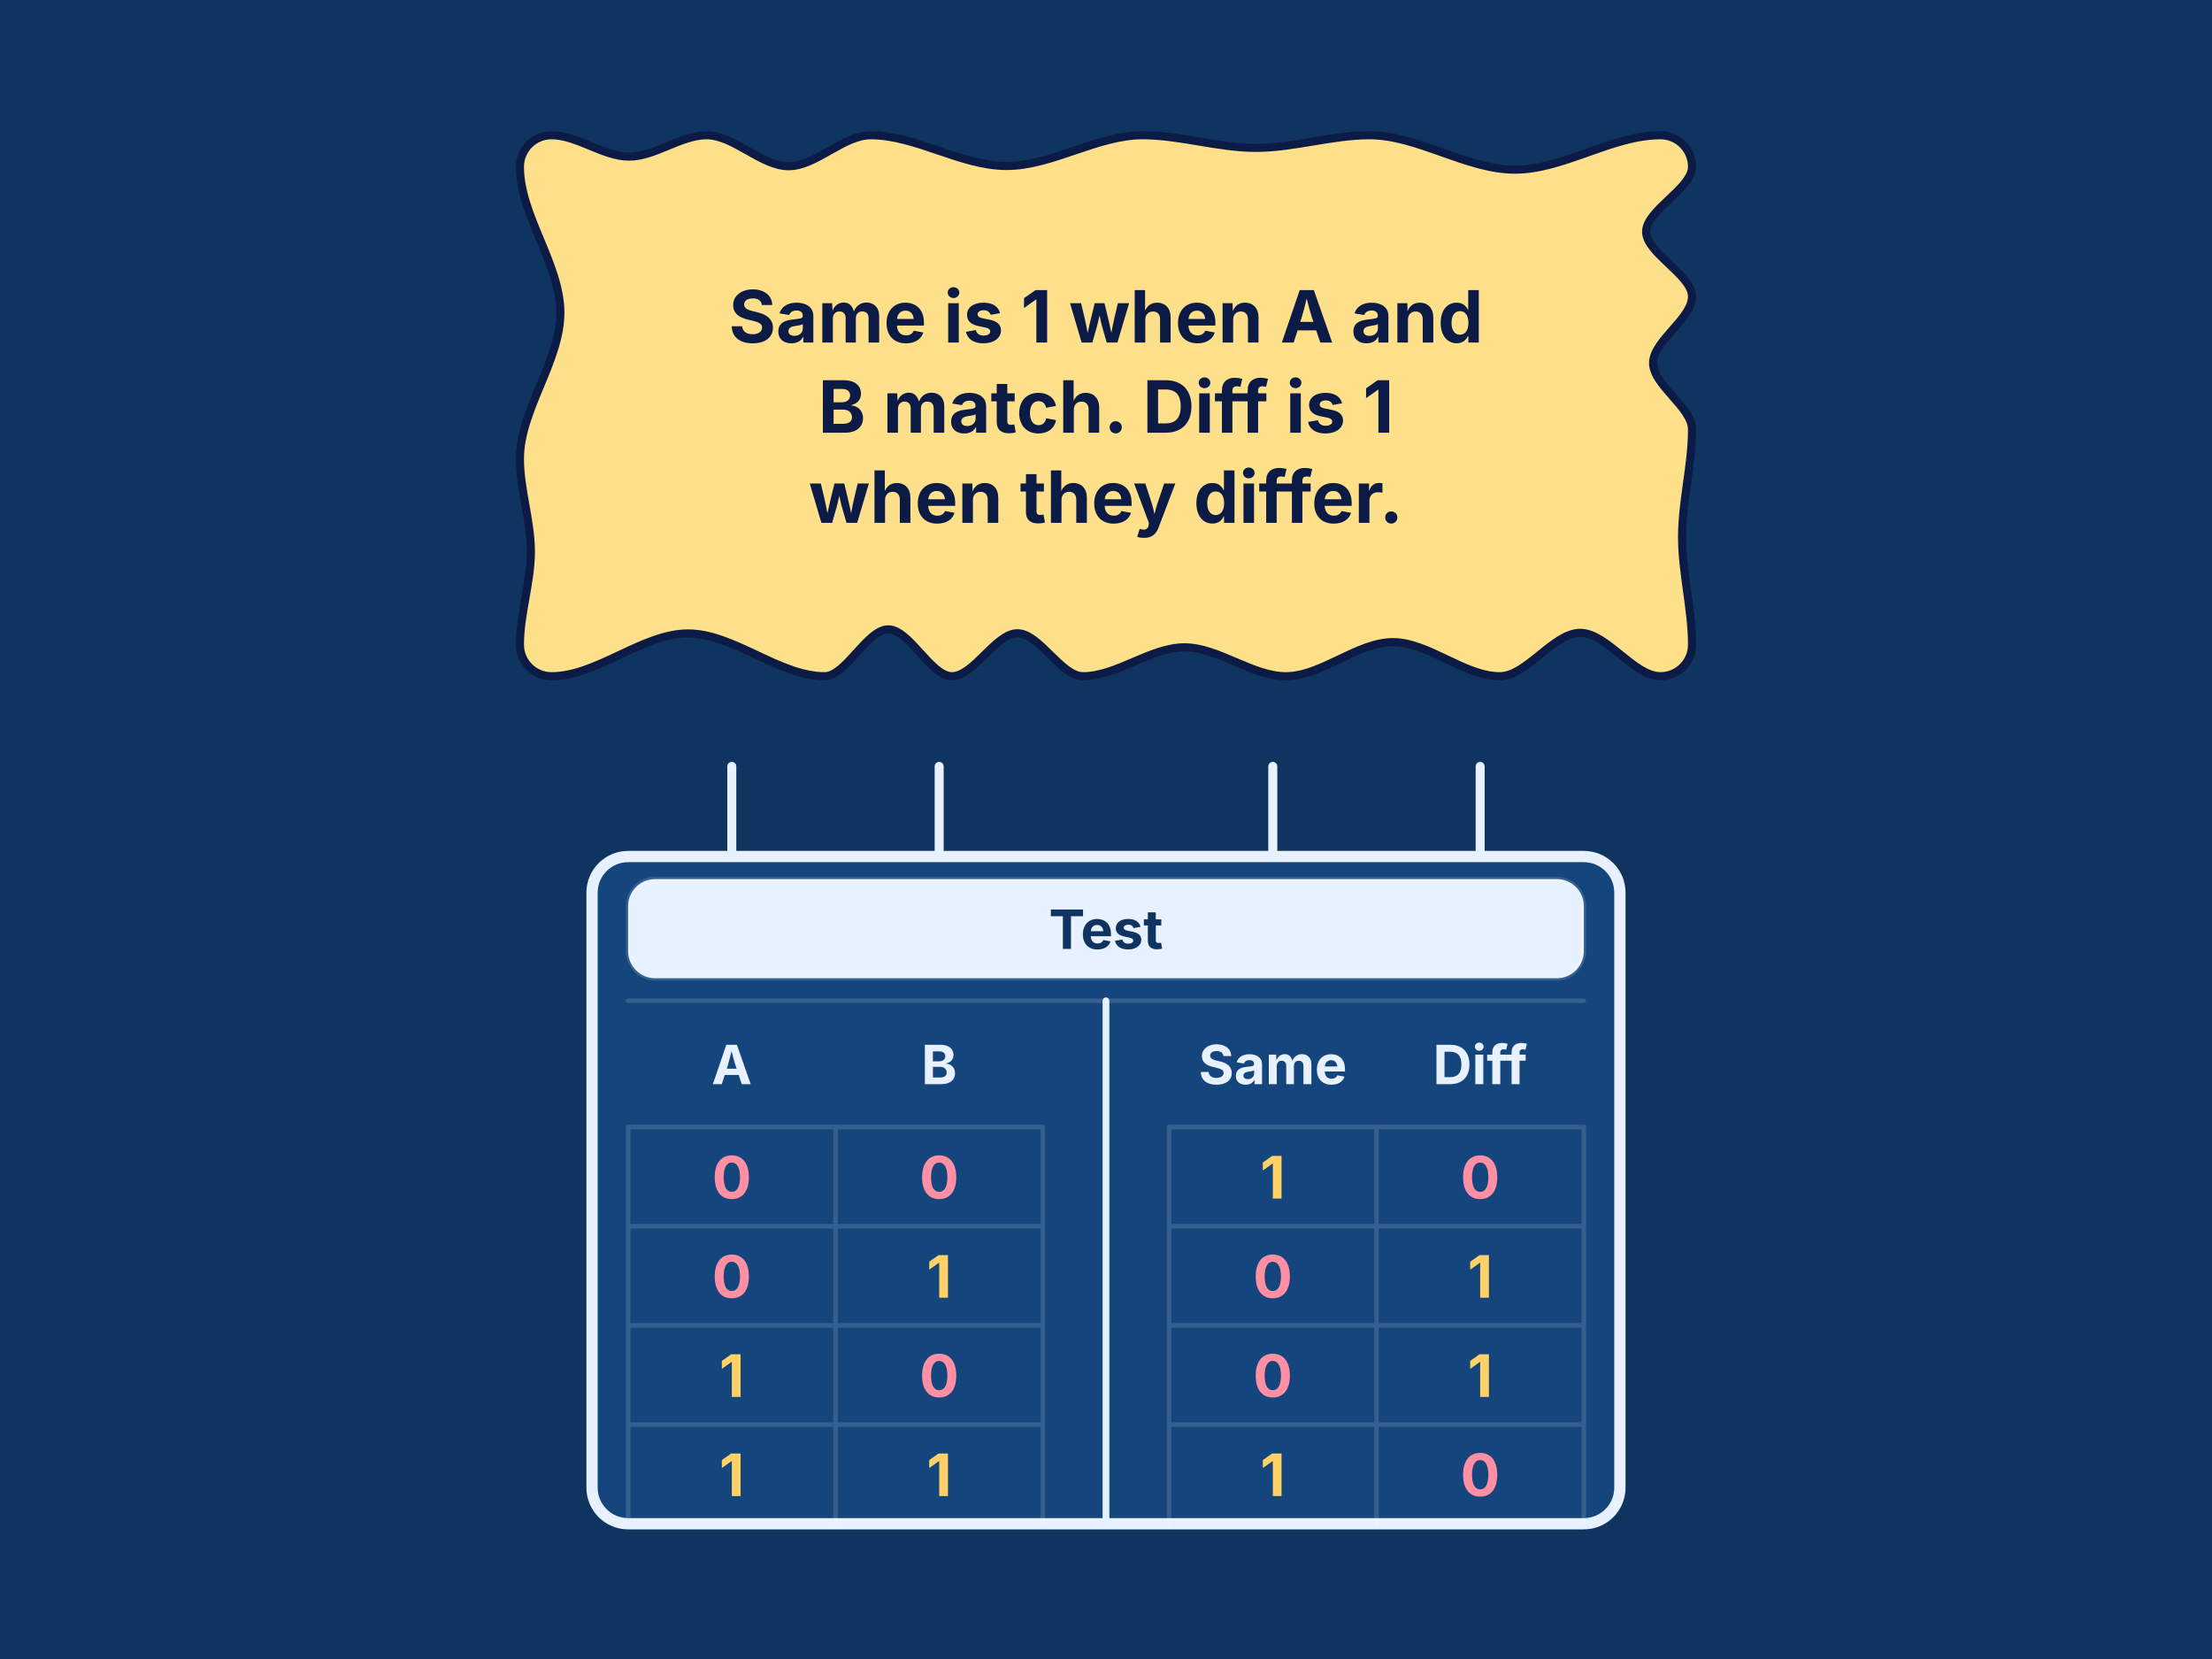
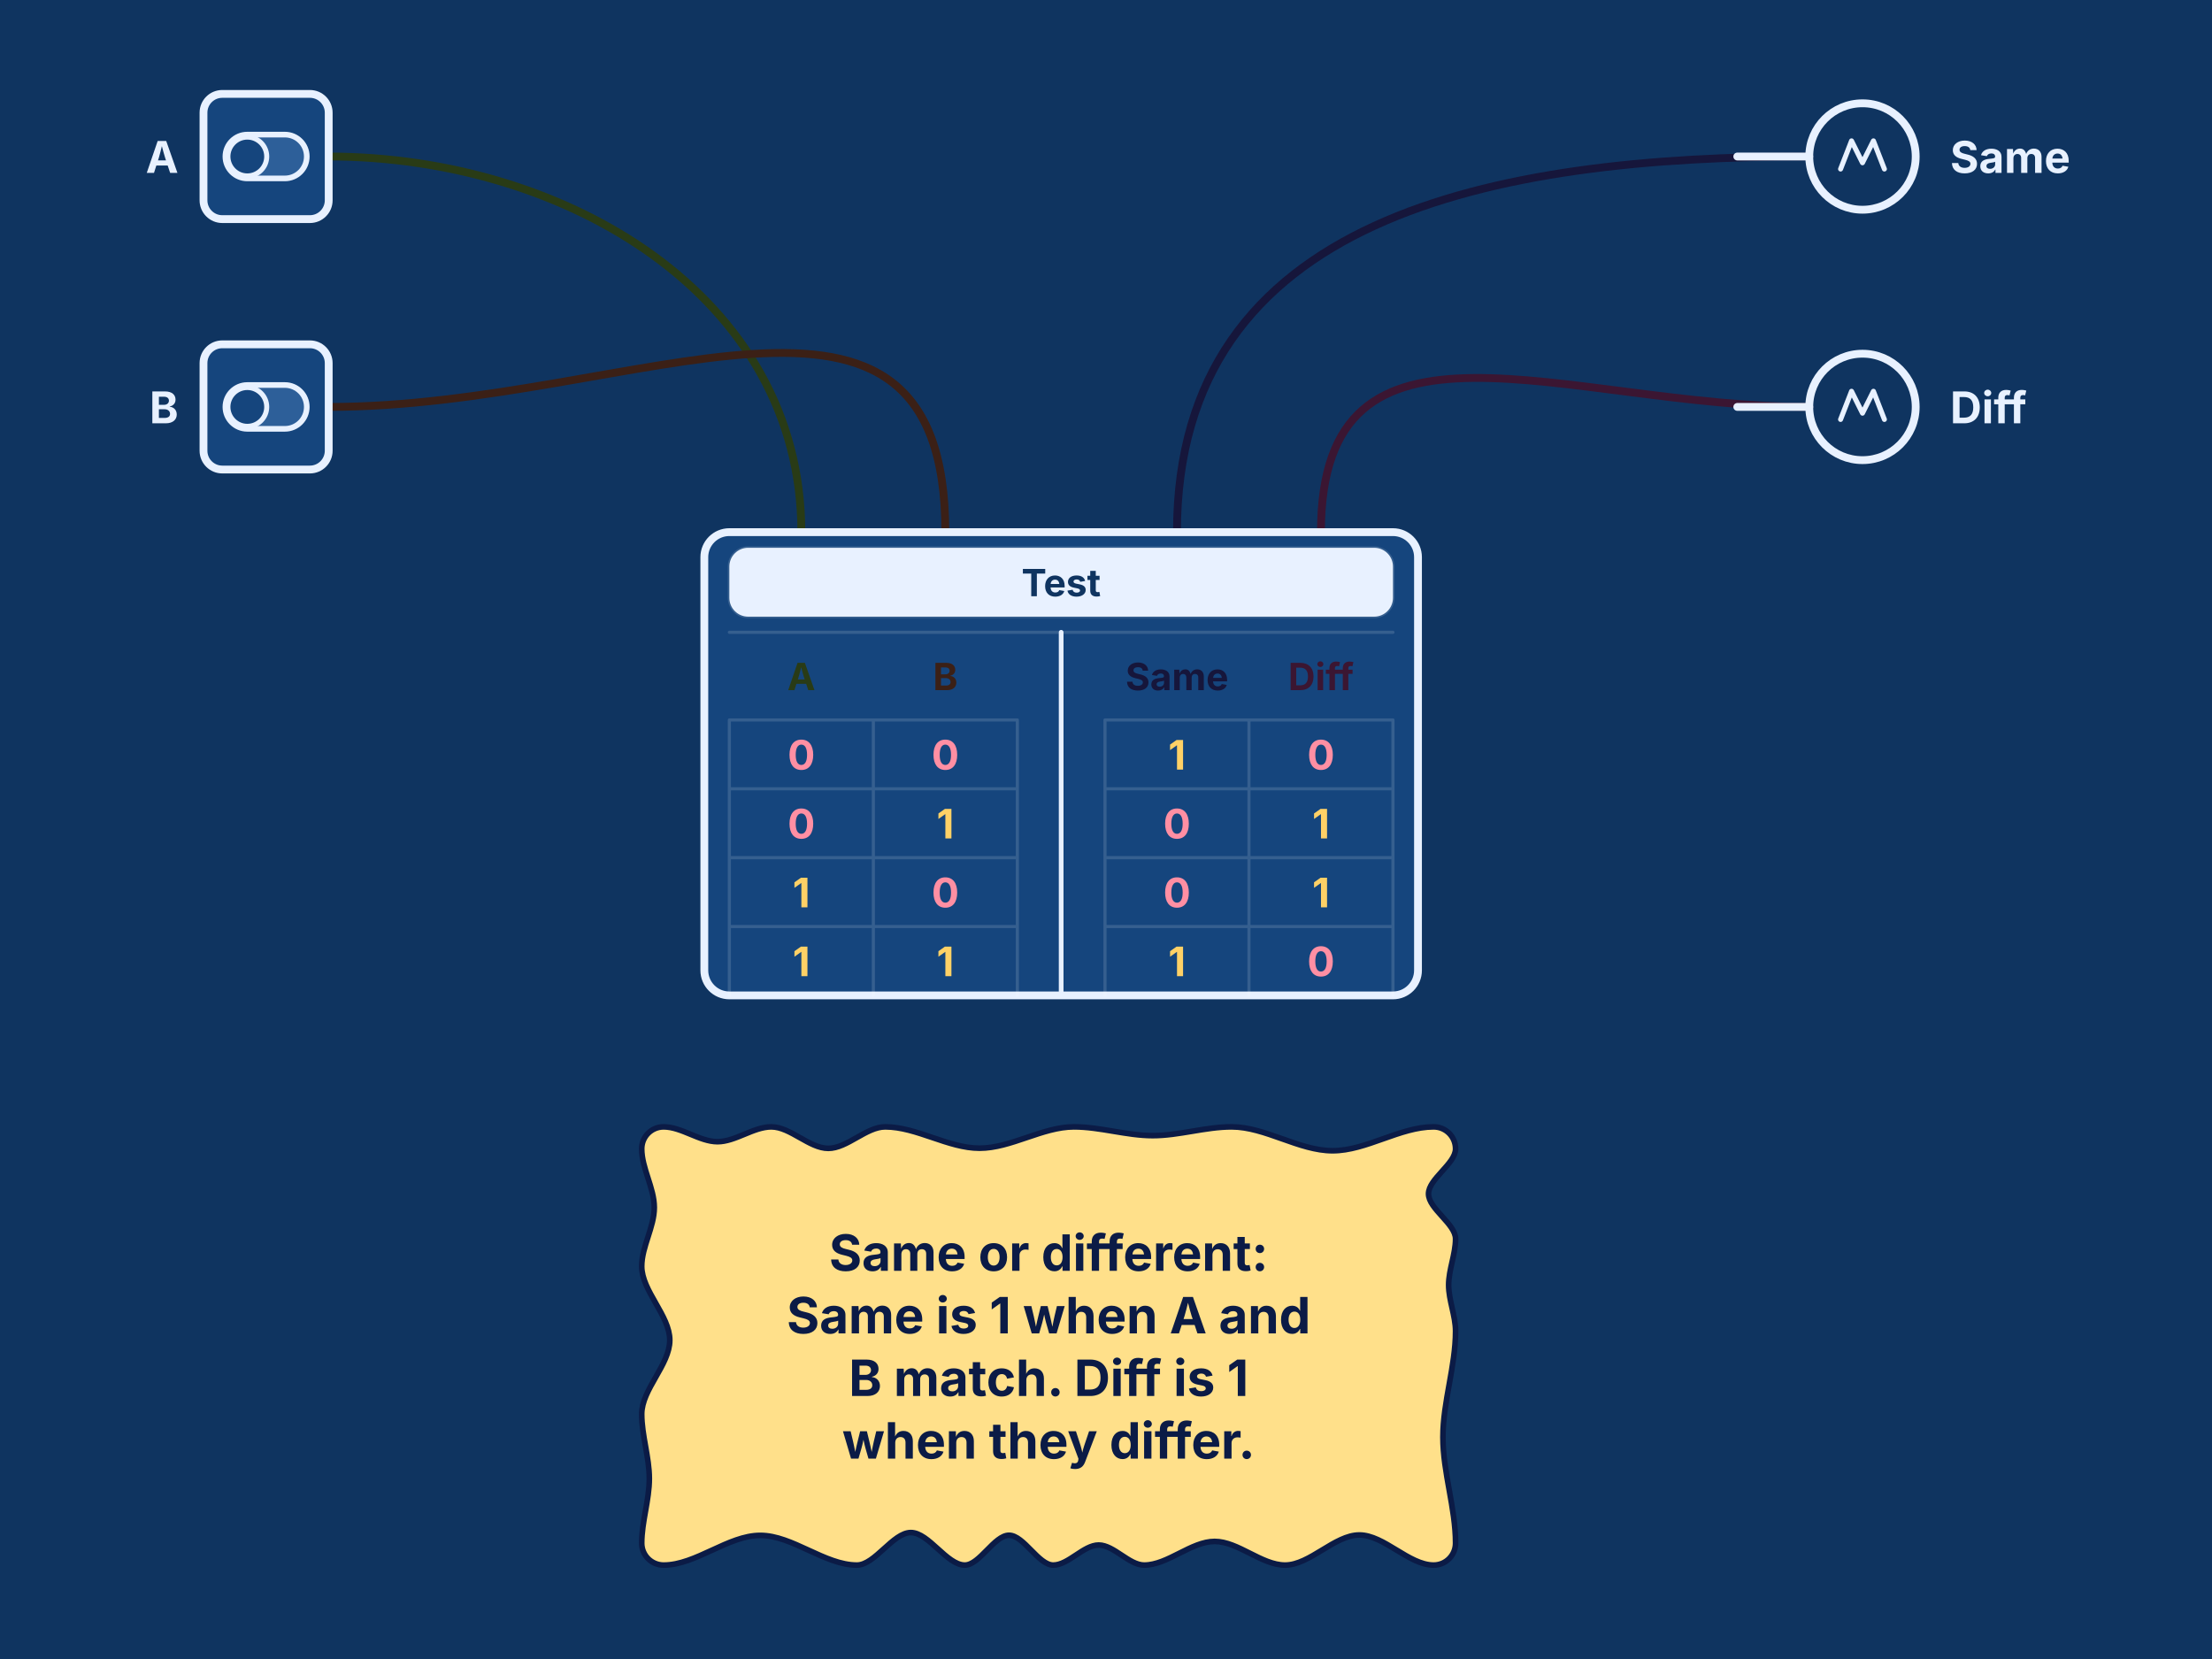
- <svg xmlns="http://www.w3.org/2000/svg" viewBox="-131.33 -190 490.67 368" width="490.67" height="368" font-family="Inter, 'Segoe UI', system-ui, -apple-system, sans-serif" stroke-linejoin="round" stroke-linecap="round">
-   <rect x="-131.33" y="-190" width="490.67" height="368" fill="#0f3460" />
+ <svg xmlns="http://www.w3.org/2000/svg" viewBox="-225.01 -170 706.67 530" width="706.67" height="530" font-family="Inter, 'Segoe UI', system-ui, -apple-system, sans-serif" stroke-linejoin="round" stroke-linecap="round">
+   <rect x="-225.01" y="-170" width="706.67" height="530" fill="#0f3460" />
+   <path d="M-120 -120C-44.5 -120 31 -75.5 31 0" fill="none" stroke="hsl(90, 45%, 16%)" stroke-width="2.5" />
+   <path d="M-120 -40C-21.5 -40 77 -98.5 77 0" fill="none" stroke="hsl(15, 45%, 16%)" stroke-width="2.5" />
+   <path d="M353 -120C252 -120 151 -101 151 0" fill="none" stroke="hsl(240, 45%, 16%)" stroke-width="2.5" />
+   <path d="M353 -40C275 -40 197 -78 197 0" fill="none" stroke="hsl(315, 45%, 16%)" stroke-width="2.5" />
  <g transform="matrix(1 0 0 1 0 0)">
    <path d="M8 0H220A8 8 0 0 1 228 8V140A8 8 0 0 1 220 148H8A8 8 0 0 1 0 140V8A8 8 0 0 1 8 0Z" fill="#15457d" stroke="#e8f1ff" stroke-width="2.5" />
-     <path d="M31 0V-20M77 0V-20M151 0V-20M197 0V-20" fill="none" stroke="#e8f1ff" stroke-width="2" />
    <text x="31" y="71" font-size="13" font-weight="700" fill="#ff8fa3" text-anchor="middle" dominant-baseline="middle">0</text>
    <text x="77" y="71" font-size="13" font-weight="700" fill="#ff8fa3" text-anchor="middle" dominant-baseline="middle">0</text>
    <text x="151" y="71" font-size="13" font-weight="700" fill="#ffd166" text-anchor="middle" dominant-baseline="middle">1</text>
    <text x="197" y="71" font-size="13" font-weight="700" fill="#ff8fa3" text-anchor="middle" dominant-baseline="middle">0</text>
    <text x="31" y="93" font-size="13" font-weight="700" fill="#ff8fa3" text-anchor="middle" dominant-baseline="middle">0</text>
    <text x="77" y="93" font-size="13" font-weight="700" fill="#ffd166" text-anchor="middle" dominant-baseline="middle">1</text>
    <text x="151" y="93" font-size="13" font-weight="700" fill="#ff8fa3" text-anchor="middle" dominant-baseline="middle">0</text>
    <text x="197" y="93" font-size="13" font-weight="700" fill="#ffd166" text-anchor="middle" dominant-baseline="middle">1</text>
    <text x="31" y="115" font-size="13" font-weight="700" fill="#ffd166" text-anchor="middle" dominant-baseline="middle">1</text>
    <text x="77" y="115" font-size="13" font-weight="700" fill="#ff8fa3" text-anchor="middle" dominant-baseline="middle">0</text>
    <text x="151" y="115" font-size="13" font-weight="700" fill="#ff8fa3" text-anchor="middle" dominant-baseline="middle">0</text>
    <text x="197" y="115" font-size="13" font-weight="700" fill="#ffd166" text-anchor="middle" dominant-baseline="middle">1</text>
    <text x="31" y="137" font-size="13" font-weight="700" fill="#ffd166" text-anchor="middle" dominant-baseline="middle">1</text>
    <text x="77" y="137" font-size="13" font-weight="700" fill="#ffd166" text-anchor="middle" dominant-baseline="middle">1</text>
    <text x="151" y="137" font-size="13" font-weight="700" fill="#ffd166" text-anchor="middle" dominant-baseline="middle">1</text>
    <text x="197" y="137" font-size="13" font-weight="700" fill="#ff8fa3" text-anchor="middle" dominant-baseline="middle">0</text>
    <path d="M8 32H220M8 60H100M8 82H100M8 104H100M8 126H100M8 60V148M100 60V148M128 60H220M128 82H220M128 104H220M128 126H220M128 60V148M220 60V148M54 60V148M174 60V148M114 32V148" fill="none" stroke="rgba(255,255,255,0.14)" stroke-width="1" />
    <path d="M114 32V148" fill="none" stroke="#e8f1ff" stroke-width="1.5" />
-     <text x="31" y="46" font-size="12" font-weight="700" fill="#e8f1ff" text-anchor="middle" dominant-baseline="middle">A</text>
-     <text x="77" y="46" font-size="12" font-weight="700" fill="#e8f1ff" text-anchor="middle" dominant-baseline="middle">B</text>
-     <text x="151" y="46" font-size="12" font-weight="700" fill="#e8f1ff" text-anchor="middle" dominant-baseline="middle">Same</text>
-     <text x="197" y="46" font-size="12" font-weight="700" fill="#e8f1ff" text-anchor="middle" dominant-baseline="middle">Diff</text>
+     <text x="31" y="46" font-size="12" font-weight="700" fill="hsl(90, 45%, 16%)" text-anchor="middle" dominant-baseline="middle">A</text>
+     <text x="77" y="46" font-size="12" font-weight="700" fill="hsl(15, 45%, 16%)" text-anchor="middle" dominant-baseline="middle">B</text>
+     <text x="151" y="46" font-size="12" font-weight="700" fill="hsl(240, 45%, 16%)" text-anchor="middle" dominant-baseline="middle">Same</text>
+     <text x="197" y="46" font-size="12" font-weight="700" fill="hsl(315, 45%, 16%)" text-anchor="middle" dominant-baseline="middle">Diff</text>
    <path d="M14 5H214A6 6 0 0 1 220 11V21A6 6 0 0 1 214 27H14A6 6 0 0 1 8 21V11A6 6 0 0 1 14 5Z" fill="#e8f1ff" stroke="rgba(255,255,255,0.14)" stroke-width="1" />
    <text x="114" y="16" font-size="12" font-weight="700" fill="#0f3460" text-anchor="middle" dominant-baseline="middle">Test</text>
  </g>
-   <g transform="matrix(1 0 0 1 -16 -160)">
-     <path d="M7 0C12.74 0 18.47 4.74 24.21 4.74C29.94 4.74 35.68 0 41.41 0C47.48 0 53.54 6.87 59.6 6.87C65.66 6.87 71.72 0 77.79 0C87.83 0 97.88 6.82 107.93 6.82C117.98 6.82 128.03 0 138.08 0C146.48 0 154.87 2.8 163.26 2.8C171.66 2.8 180.05 0 188.45 0C199.2 0 209.96 7.63 220.72 7.63C231.48 7.63 242.24 0 253 0C256.87 0 260 3.13 260 7C260 11.8 249.82 16.59 249.82 21.39C249.82 26.19 260 30.98 260 35.78C260 40.69 251.36 45.61 251.36 50.52C251.36 55.44 260 60.35 260 65.26C260 73.22 257.79 81.18 257.79 89.13C257.79 97.09 260 105.04 260 113C260 116.87 256.87 120 253 120C247.06 120 241.12 110.38 235.19 110.38C229.25 110.38 223.31 120 217.37 120C209.46 120 201.55 112.44 193.63 112.44C185.72 112.44 177.81 120 169.9 120C162.4 120 154.9 113.59 147.4 113.59C139.89 113.59 132.39 120 124.89 120C120.05 120 115.21 110.47 110.36 110.47C105.52 110.47 100.68 120 95.84 120C91.13 120 86.42 109.61 81.71 109.61C77 109.61 72.3 120 67.59 120C57.49 120 47.39 110.51 37.29 110.51C27.2 110.51 17.1 120 7 120C3.13 120 0 116.87 0 113C0 106.12 2.43 99.25 2.43 92.37C2.43 85.5 0 78.62 0 71.75C0 60.96 8.97 50.17 8.97 39.37C8.97 28.58 0 17.79 0 7C0 3.13 3.13 0 7 0Z" fill="#ffe08a" stroke="#0b1b46" stroke-width="1.8" />
-     <text x="130" y="40" font-size="16" font-weight="700" fill="#0b1b46" text-anchor="middle" dominant-baseline="middle">Same is 1 when A and</text>
-     <text x="130" y="60" font-size="16" font-weight="700" fill="#0b1b46" text-anchor="middle" dominant-baseline="middle">B match. Diff is 1</text>
-     <text x="130" y="80" font-size="16" font-weight="700" fill="#0b1b46" text-anchor="middle" dominant-baseline="middle">when they differ.</text>
+   <g transform="matrix(1 0 0 1 -160 -140)">
+     <path d="M6 0H34A6 6 0 0 1 40 6V34A6 6 0 0 1 34 40H6A6 6 0 0 1 0 34V6A6 6 0 0 1 6 0Z" fill="#15457d" stroke="#e8f1ff" stroke-width="2.5" />
+     <path d="M14 13H26A7 7 0 0 1 33 20V20A7 7 0 0 1 26 27H14A7 7 0 0 1 7 20V20A7 7 0 0 1 14 13Z" fill="#2d5f99" />
+     <path d="M19.8 20A5.8 5.8 0 1 1 8.2 20A5.8 5.8 0 1 1 19.8 20Z" fill="hsl(90, 100%, 66%)" />
+     <path d="M14 13H26A7 7 0 0 1 33 20V20A7 7 0 0 1 26 27H14A7 7 0 0 1 7 20V20A7 7 0 0 1 14 13Z" fill="none" stroke="#e8f1ff" stroke-width="1.8" />
+     <path d="M20.2 20A6.2 6.2 0 1 1 7.8 20A6.2 6.2 0 1 1 20.2 20Z" fill="#15457d" stroke="#e8f1ff" stroke-width="1.6" />
  </g>
+   <g transform="matrix(1 0 0 1 -160 -60)">
+     <path d="M6 0H34A6 6 0 0 1 40 6V34A6 6 0 0 1 34 40H6A6 6 0 0 1 0 34V6A6 6 0 0 1 6 0Z" fill="#15457d" stroke="#e8f1ff" stroke-width="2.5" />
+     <path d="M14 13H26A7 7 0 0 1 33 20V20A7 7 0 0 1 26 27H14A7 7 0 0 1 7 20V20A7 7 0 0 1 14 13Z" fill="#2d5f99" />
+     <path d="M19.8 20A5.8 5.8 0 1 1 8.2 20A5.8 5.8 0 1 1 19.8 20Z" fill="hsl(15, 100%, 66%)" />
+     <path d="M14 13H26A7 7 0 0 1 33 20V20A7 7 0 0 1 26 27H14A7 7 0 0 1 7 20V20A7 7 0 0 1 14 13Z" fill="none" stroke="#e8f1ff" stroke-width="1.8" />
+     <path d="M20.2 20A6.2 6.2 0 1 1 7.8 20A6.2 6.2 0 1 1 20.2 20Z" fill="#15457d" stroke="#e8f1ff" stroke-width="1.6" />
+   </g>
+   <g transform="matrix(1 0 0 1 350 -140)">
+     <path d="M-20 20H3" fill="none" stroke="#e8f1ff" stroke-width="2.5" />
+     <path d="M20 3H20A17 17 0 0 1 37 20V20A17 17 0 0 1 20 37H20A17 17 0 0 1 3 20V20A17 17 0 0 1 20 3Z" fill="none" stroke="#e8f1ff" stroke-width="2.5" />
+     <path d="M13 24L16.5 15L20 22L23.5 15L27 24" fill="none" stroke="#e8f1ff" stroke-width="1.6" />
+   </g>
+   <g transform="matrix(1 0 0 1 350 -60)">
+     <path d="M-20 20H3" fill="none" stroke="#e8f1ff" stroke-width="2.5" />
+     <path d="M20 3H20A17 17 0 0 1 37 20V20A17 17 0 0 1 20 37H20A17 17 0 0 1 3 20V20A17 17 0 0 1 20 3Z" fill="none" stroke="#e8f1ff" stroke-width="2.5" />
+     <path d="M13 24L16.5 15L20 22L23.5 15L27 24" fill="none" stroke="#e8f1ff" stroke-width="1.6" />
+   </g>
+   <g transform="matrix(1 0 0 1 -20 190)">
+     <path d="M7 0C12.74 0 18.47 4.74 24.21 4.74C29.94 4.74 35.68 0 41.41 0C47.48 0 53.54 6.87 59.6 6.87C65.66 6.87 71.72 0 77.79 0C87.83 0 97.88 6.82 107.93 6.82C117.98 6.82 128.03 0 138.08 0C146.48 0 154.87 2.8 163.26 2.8C171.66 2.8 180.05 0 188.45 0C199.2 0 209.96 7.63 220.72 7.63C231.48 7.63 242.24 0 253 0C256.87 0 260 3.13 260 7C260 11.8 251.36 16.59 251.36 21.39C251.36 26.19 260 30.98 260 35.78C260 40.69 257.79 45.61 257.79 50.52C257.79 55.44 260 60.35 260 65.26C260 76.55 255.96 87.84 255.96 99.13C255.96 110.42 260 121.71 260 133C260 136.87 256.87 140 253 140C245.09 140 237.18 130.38 229.26 130.38C221.35 130.38 213.44 140 205.53 140C198.03 140 190.53 132.44 183.03 132.44C175.52 132.44 168.02 140 160.52 140C155.68 140 150.84 133.59 145.99 133.59C141.15 133.59 136.31 140 131.47 140C126.76 140 122.05 130.47 117.34 130.47C112.63 130.47 107.93 140 103.22 140C97.47 140 91.73 129.61 85.98 129.61C80.24 129.61 74.49 140 68.75 140C58.46 140 48.17 130.51 37.87 130.51C27.58 130.51 17.29 140 7 140C3.13 140 0 136.87 0 133C0 126.12 2.43 119.25 2.43 112.37C2.43 105.5 0 98.62 0 91.75C0 83.88 8.97 76.01 8.97 68.15C8.97 60.28 0 52.41 0 44.54C0 38.29 4.02 32.03 4.02 25.77C4.02 19.51 0 13.26 0 7C0 3.13 3.13 0 7 0Z" fill="#ffe08a" stroke="#0b1b46" stroke-width="1.8" />
+     <text x="130" y="40" font-size="16" font-weight="700" fill="#0b1b46" text-anchor="middle" dominant-baseline="middle">Same or different:</text>
+     <text x="130" y="60" font-size="16" font-weight="700" fill="#0b1b46" text-anchor="middle" dominant-baseline="middle">Same is 1 when A and</text>
+     <text x="130" y="80" font-size="16" font-weight="700" fill="#0b1b46" text-anchor="middle" dominant-baseline="middle">B match. Diff is 1</text>
+     <text x="130" y="100" font-size="16" font-weight="700" fill="#0b1b46" text-anchor="middle" dominant-baseline="middle">when they differ.</text>
+   </g>
+   <text x="-168" y="-120" font-size="14" font-weight="700" fill="#e8f1ff" text-anchor="end" dominant-baseline="middle">A</text>
+   <text x="-168" y="-40" font-size="14" font-weight="700" fill="#e8f1ff" text-anchor="end" dominant-baseline="middle">B</text>
+   <text x="398" y="-120" font-size="14" font-weight="700" fill="#e8f1ff" text-anchor="start" dominant-baseline="middle">Same</text>
+   <text x="398" y="-40" font-size="14" font-weight="700" fill="#e8f1ff" text-anchor="start" dominant-baseline="middle">Diff</text>
</svg>
